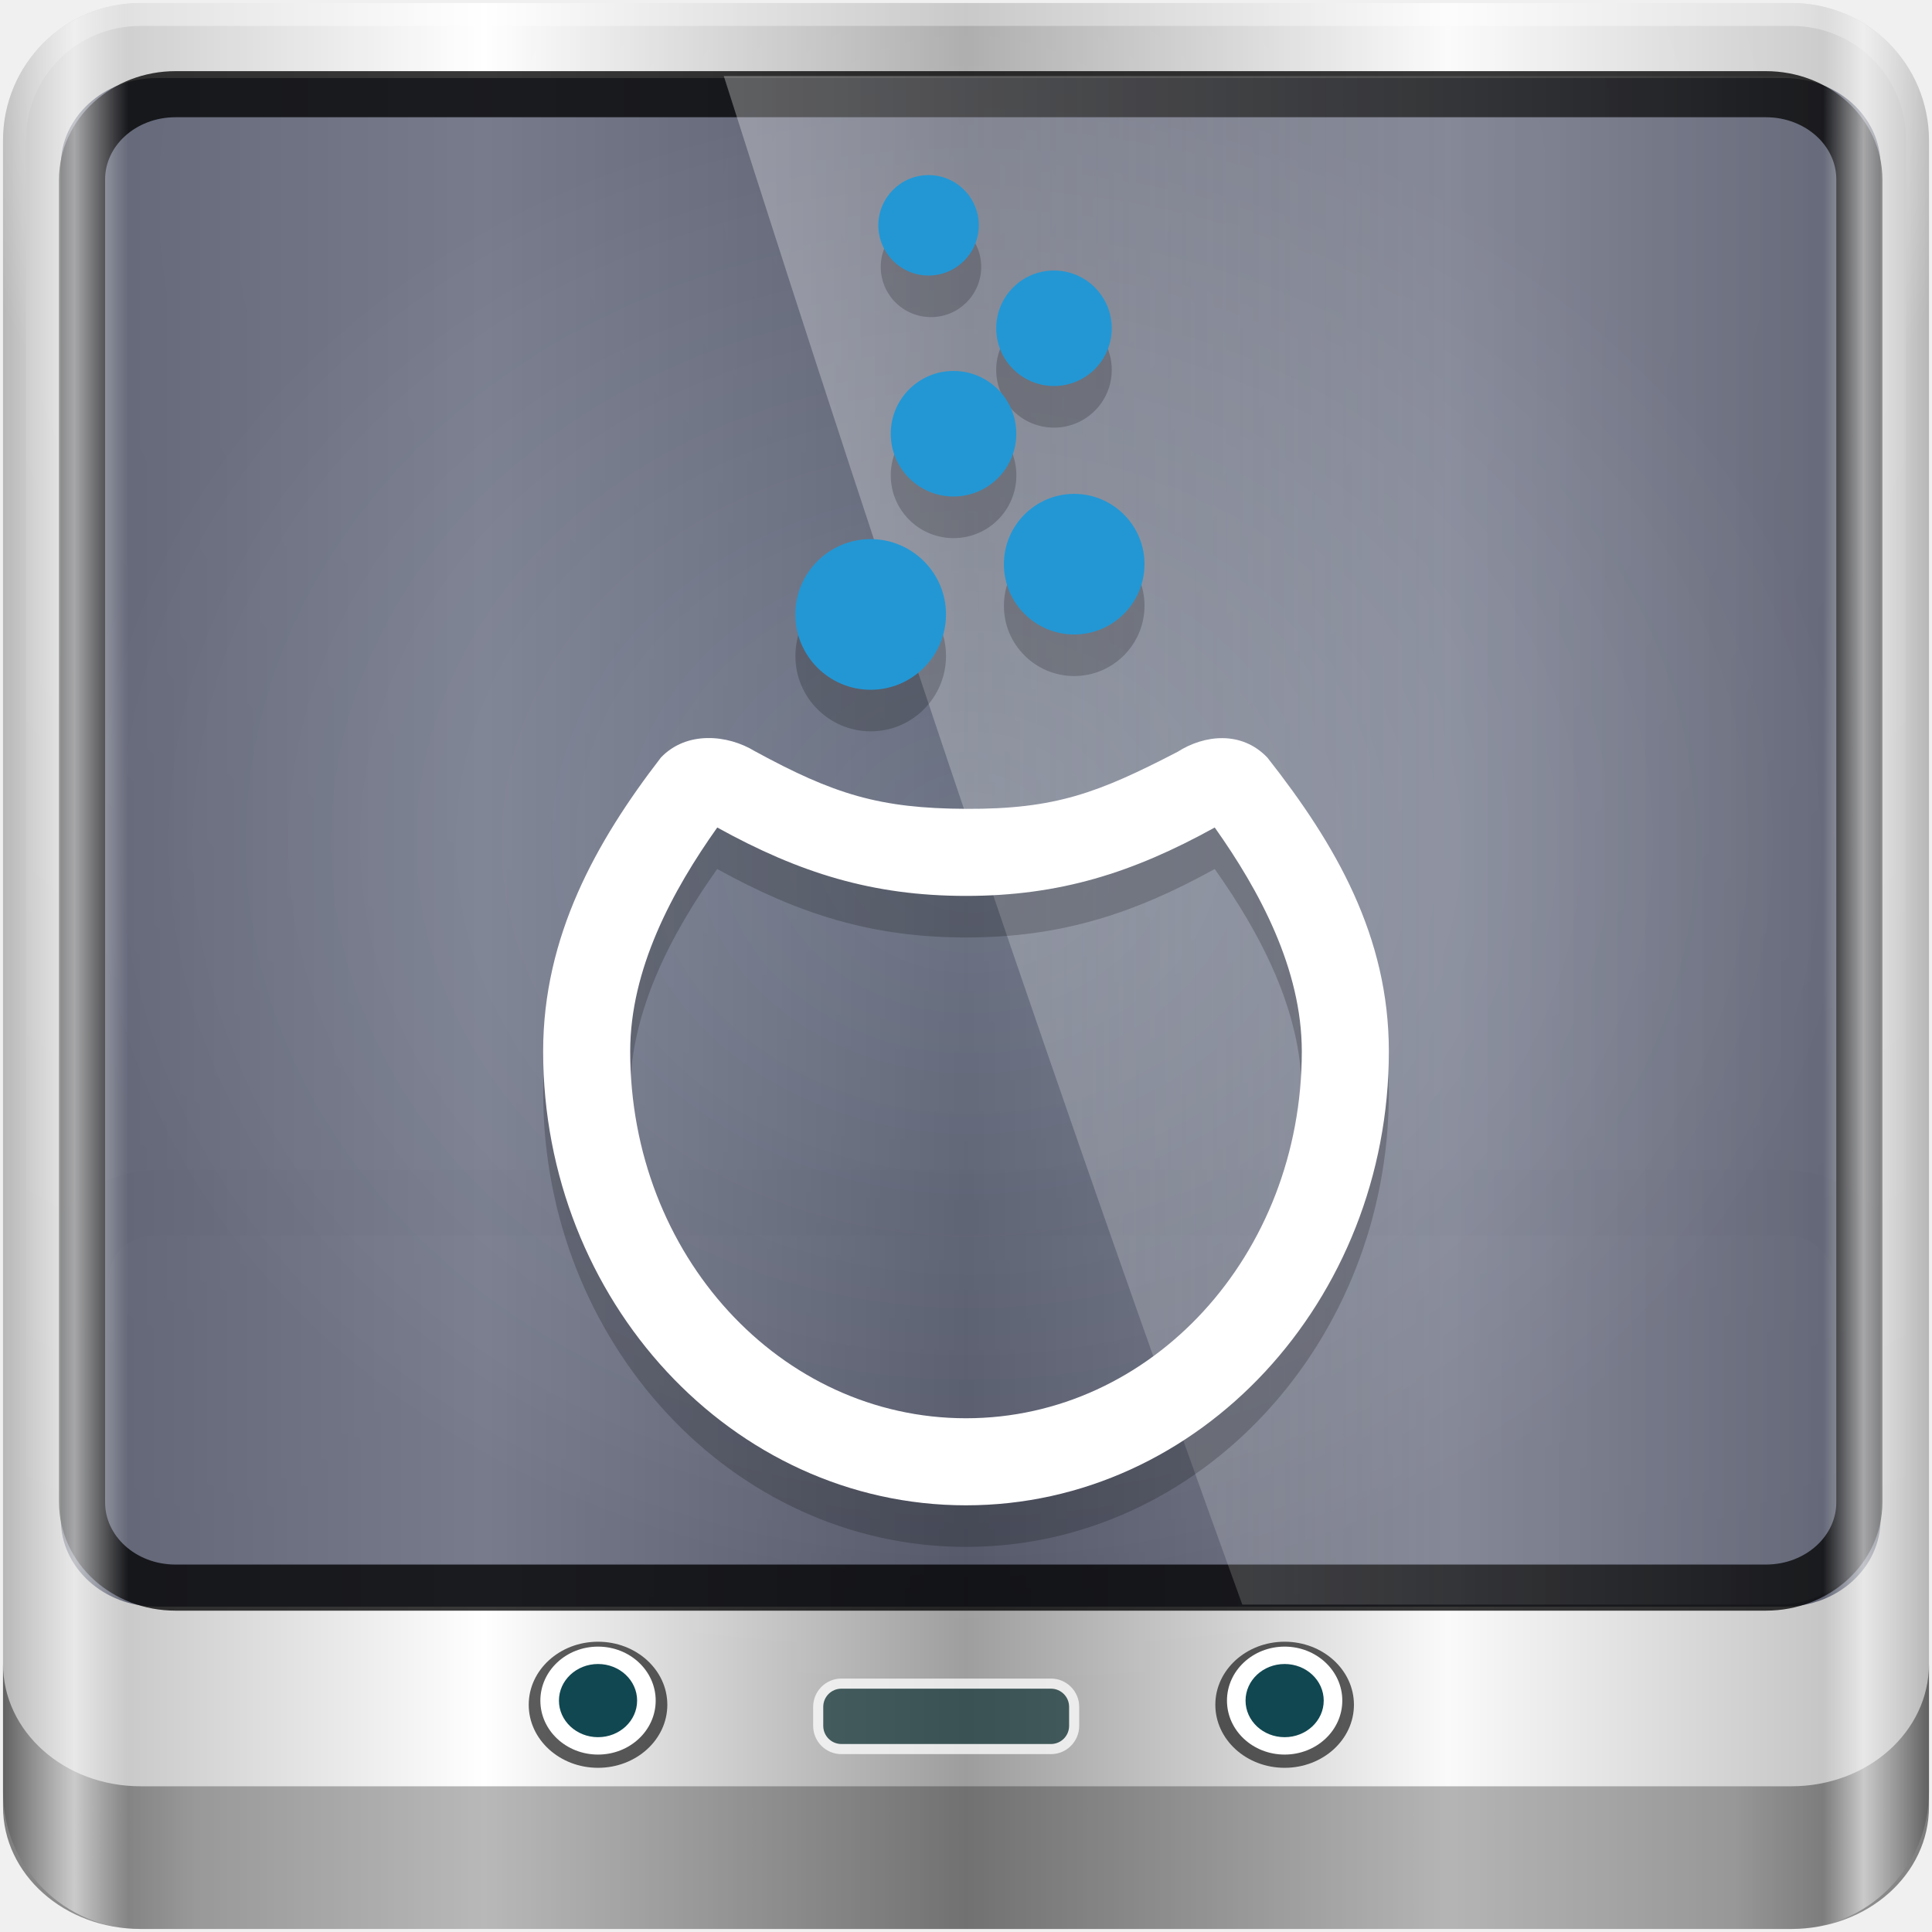
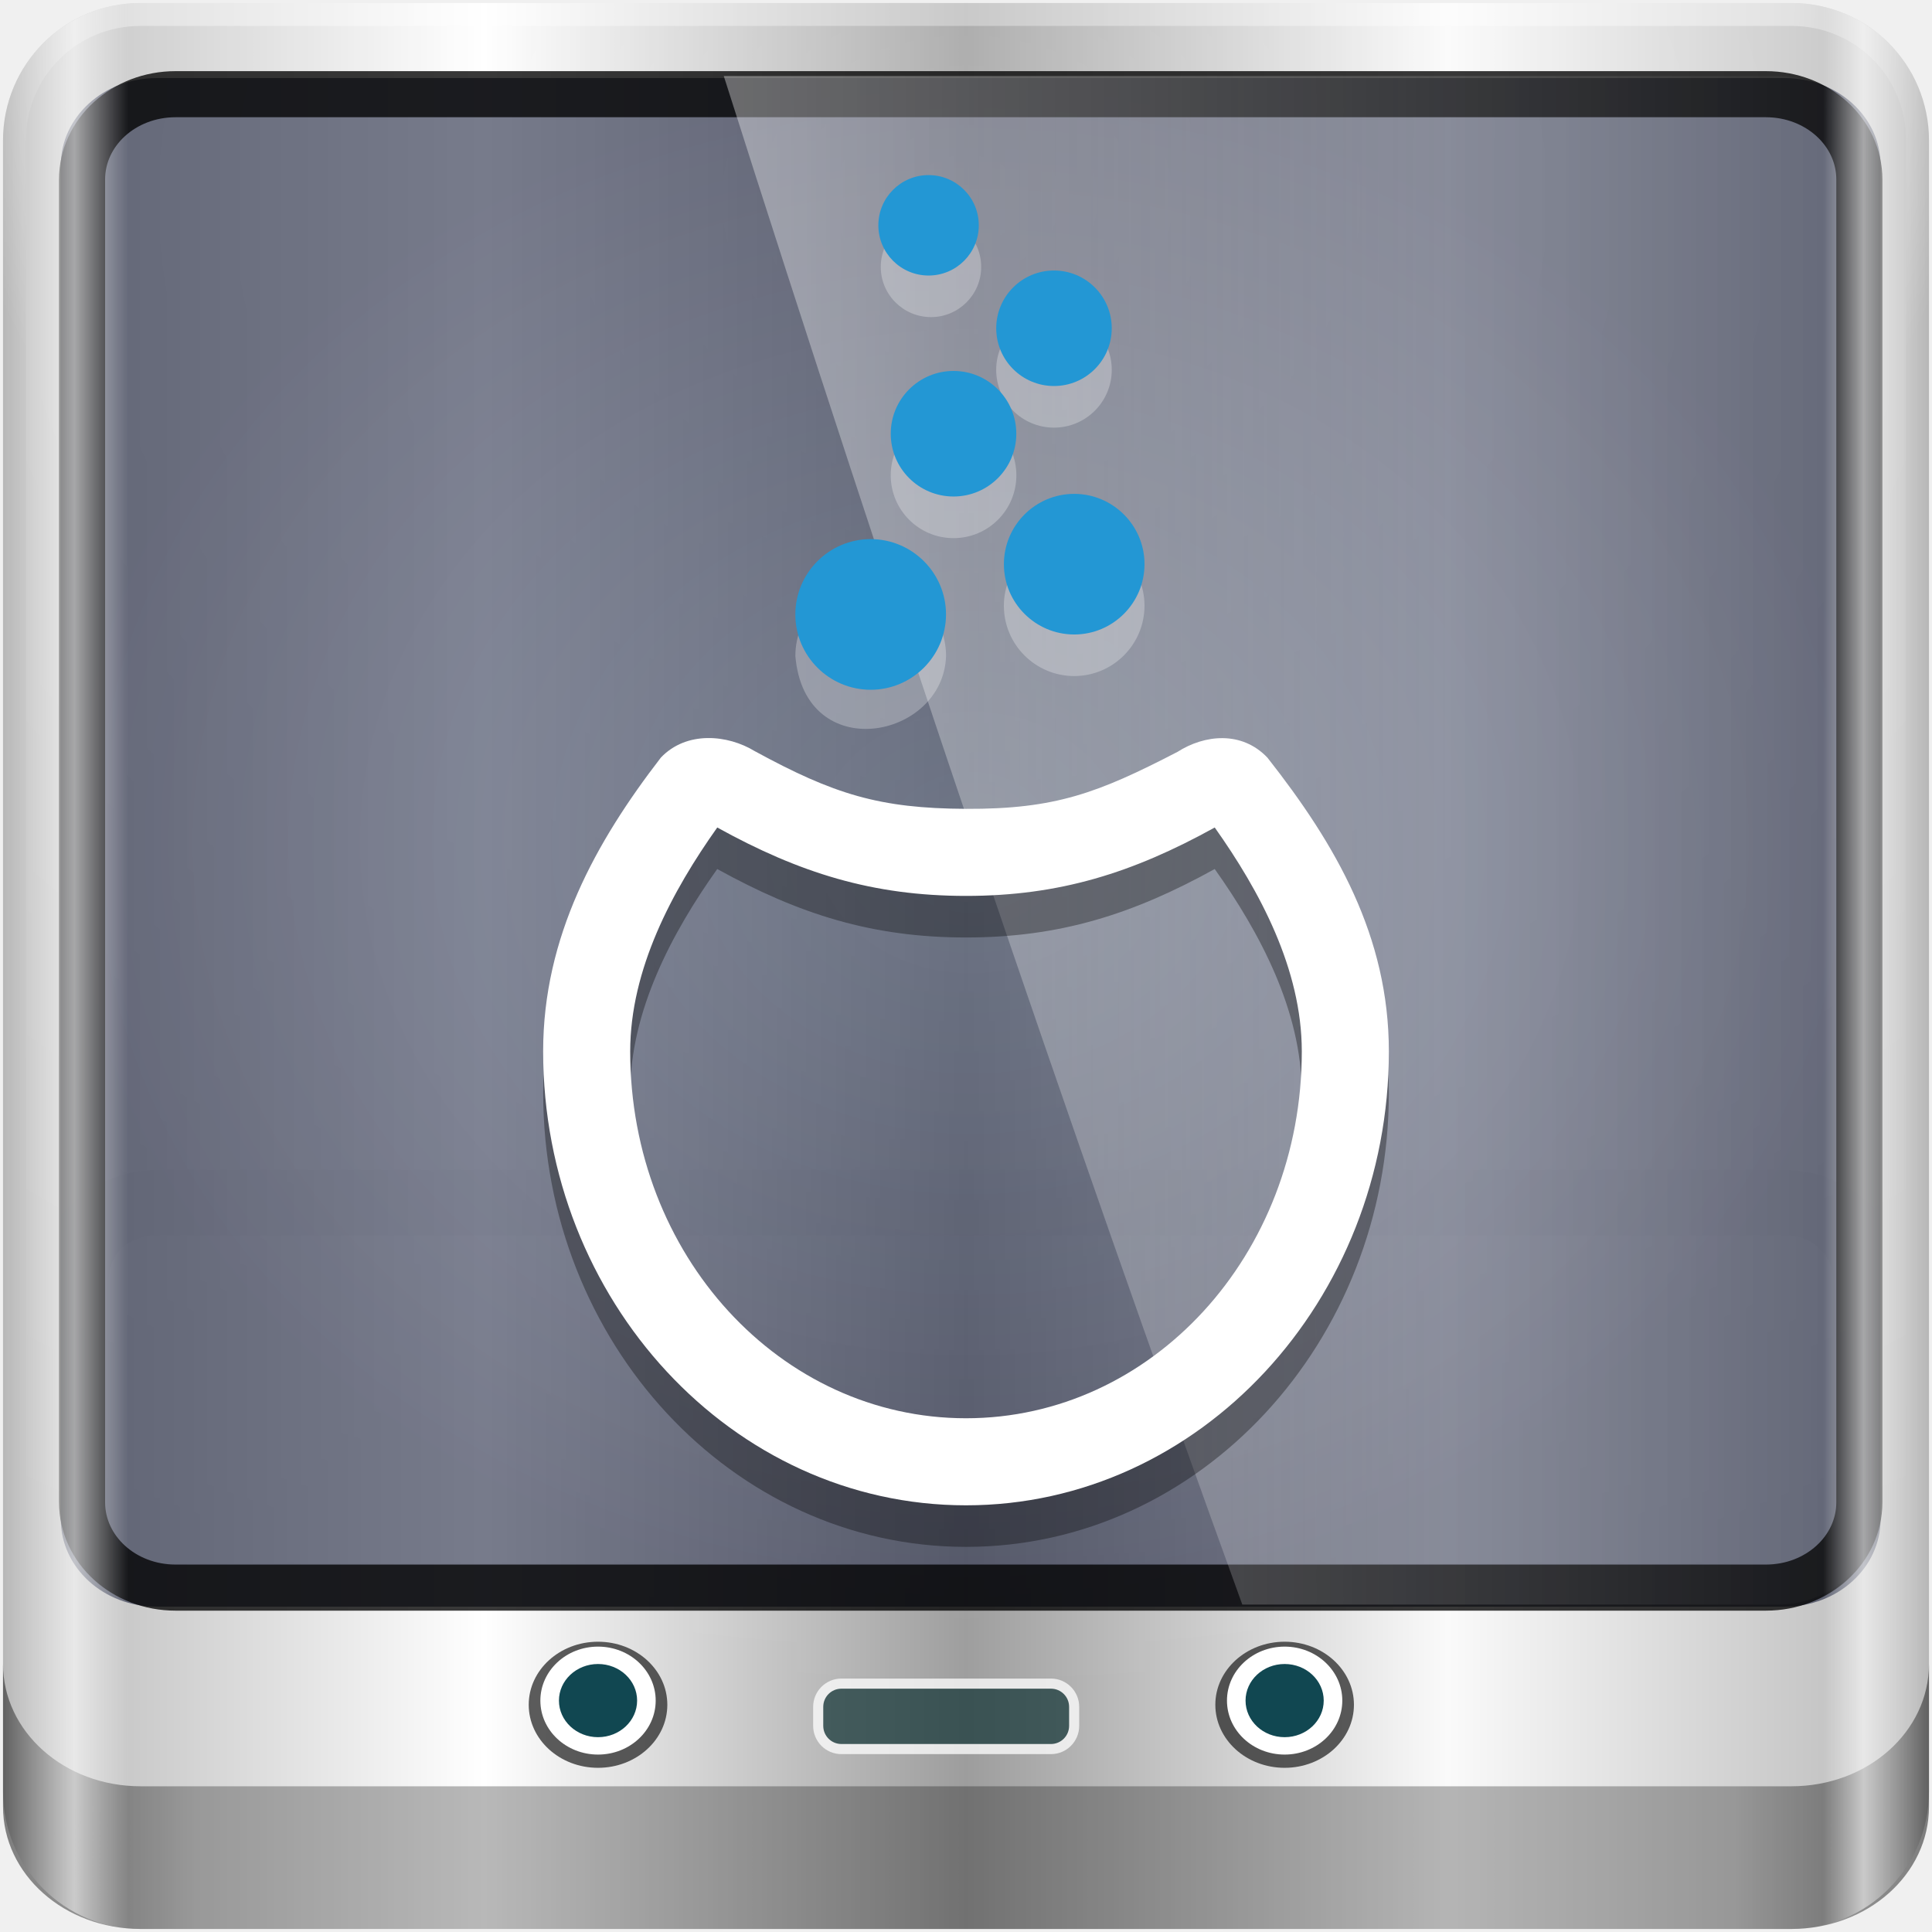
<svg xmlns="http://www.w3.org/2000/svg" xmlns:xlink="http://www.w3.org/1999/xlink" width="96" height="96" id="svg2" version="1.1">
  <defs id="defs4">
    <linearGradient id="linearGradient4231-30">
      <stop style="stop-color:#bccffc;stop-opacity:0.996" offset="0" id="stop4233-8" />
      <stop style="stop-color:#f6f9fe;stop-opacity:1" offset="1" id="stop4235-2" />
    </linearGradient>
    <linearGradient id="linearGradient3888-8-4-8-4-6-9-0-8-7-9-5">
      <stop style="stop-color:#ffffff;stop-opacity:1;" offset="0" id="stop3890-4-7-9-5-7-0-8-8-8-6-8" />
      <stop style="stop-color:#ffffff;stop-opacity:0;" offset="1" id="stop3892-5-8-2-8-3-3-3-06-4-4-7" />
    </linearGradient>
    <linearGradient id="linearGradient5700-9">
      <stop id="stop5702-6" offset="0" style="stop-color:#ffffff;stop-opacity:0;" />
      <stop style="stop-color:#ffffff;stop-opacity:0.851;" offset="0.037" id="stop5704-6" />
      <stop id="stop5706-4" offset="0.065" style="stop-color:#ffffff;stop-opacity:0;" />
      <stop style="stop-color:#ffffff;stop-opacity:0;" offset="0.945" id="stop5712-0" />
      <stop style="stop-color:#ffffff;stop-opacity:0.851;" offset="0.966" id="stop5710-1" />
      <stop id="stop5708-7" offset="1" style="stop-color:#ffffff;stop-opacity:0;" />
    </linearGradient>
    <linearGradient id="linearGradient4142-7">
      <stop id="stop4144-6" offset="0" style="stop-color:#0a47d6;stop-opacity:0.996" />
      <stop id="stop4146-6" offset="1" style="stop-color:#296aed;stop-opacity:1" />
    </linearGradient>
    <linearGradient id="linearGradient3888-8-4-8-6-7">
      <stop style="stop-color:#ffffff;stop-opacity:1;" offset="0" id="stop3890-4-7-9-7-0" />
      <stop style="stop-color:#ffffff;stop-opacity:0;" offset="1" id="stop3892-5-8-2-7-0" />
    </linearGradient>
    <linearGradient id="linearGradient4091-0-3-0-7-0">
      <stop style="stop-color:#ffffff;stop-opacity:1;" offset="0" id="stop4093-3-6-4-2-5" />
      <stop id="stop4099-6-1-8-3-2" offset="0.8" style="stop-color:#ffffff;stop-opacity:1;" />
      <stop style="stop-color:#ffffff;stop-opacity:0;" offset="1" id="stop4095-1-0-7-9-7" />
    </linearGradient>
    <linearGradient id="linearGradient3832-0-6-1-1-0">
      <stop style="stop-color:#000000;stop-opacity:1;" offset="0" id="stop3834-6-3-7-1-2" />
      <stop id="stop3872-2-4-7" offset="0.1" style="stop-color:#000000;stop-opacity:0.588;" />
      <stop style="stop-color:#000000;stop-opacity:0.588;" offset="0.9" id="stop3844-6-2-7-6-3" />
      <stop style="stop-color:#000000;stop-opacity:1;" offset="1" id="stop3836-5-0-2-9-1" />
    </linearGradient>
    <linearGradient xlink:href="#linearGradient6139-0-0" id="linearGradient15935" gradientUnits="userSpaceOnUse" gradientTransform="matrix(1.139286,0,0,1.139285,-12.50389,-39.00097)" x1="6" y1="47" x2="90" y2="47" />
    <linearGradient id="linearGradient6139-0-0">
      <stop id="stop6141-2-9" offset="0" style="stop-color:#b7b7b7;stop-opacity:1;" />
      <stop style="stop-color:#ffffff;stop-opacity:1;" offset="0.25" id="stop6151-0-8" />
      <stop style="stop-color:#9d9d9d;stop-opacity:1;" offset="0.5" id="stop6147-1-4" />
      <stop id="stop6149-4-9" offset="0.75" style="stop-color:#fafafa;stop-opacity:1;" />
      <stop id="stop6143-4-8" offset="1" style="stop-color:#b7b7b7;stop-opacity:1;" />
    </linearGradient>
    <linearGradient xlink:href="#linearGradient6139-0-0" id="linearGradient5187" gradientUnits="userSpaceOnUse" gradientTransform="matrix(1.139286,0,0,1.139285,-8.322075,-17.72824)" x1="6" y1="47" x2="90" y2="47" />
    <radialGradient xlink:href="#linearGradient3888-8-4-8-6-7" id="radialGradient5189" gradientUnits="userSpaceOnUse" gradientTransform="matrix(0,1.620944,-2.038285,0,160.6643,-243.0366)" cx="158" cy="6.213" fx="158" fy="6.213" r="41" />
    <radialGradient xlink:href="#linearGradient4091-0-3-0-7-0" id="radialGradient5191" gradientUnits="userSpaceOnUse" gradientTransform="matrix(-1.072173,0,0,-0.8750202,199.4643,-19.12555)" cx="48" cy="-27" fx="48" fy="-27" r="42" />
    <linearGradient xlink:href="#linearGradient3832-0-6-1-1-0" id="linearGradient5193" gradientUnits="userSpaceOnUse" gradientTransform="matrix(1,0,0,0.8890586,200,8.943174)" x1="-94" y1="82.984" x2="-10.188" y2="82.984" />
    <linearGradient xlink:href="#linearGradient4142-7" id="linearGradient5195" gradientUnits="userSpaceOnUse" gradientTransform="translate(4.181818,21.27273)" x1="-2.796" y1="8.401" x2="87.627" y2="8.401" />
    <linearGradient xlink:href="#linearGradient5700-9" id="linearGradient5197" gradientUnits="userSpaceOnUse" gradientTransform="matrix(1.139286,0,0,1.139285,-8.322074,-17.72825)" x1="6" y1="47" x2="90" y2="47" />
    <linearGradient xlink:href="#linearGradient3888-8-4-8-4-6-9-0-8-7-9-5" id="linearGradient5199" gradientUnits="userSpaceOnUse" gradientTransform="matrix(1.003444,0,0,1.004959,31.85294,29.29142)" x1="2.465" y1="0.279" x2="59.378" y2="0.279" />
    <linearGradient xlink:href="#linearGradient4231-30" id="linearGradient5201" gradientUnits="userSpaceOnUse" x1="409.571" y1="539.212" x2="409.571" y2="508.384" />
    <linearGradient xlink:href="#linearGradient3888-8-4-8-4-6-9-0-8-7-9-5-1" id="linearGradient15947" gradientUnits="userSpaceOnUse" gradientTransform="matrix(1.003444,0,0,1.004959,22.94385,21.83688)" x1="2.465" y1="0.279" x2="59.378" y2="0.279" />
    <linearGradient id="linearGradient3888-8-4-8-4-6-9-0-8-7-9-5-1">
      <stop style="stop-color:#ffffff;stop-opacity:1;" offset="0" id="stop3890-4-7-9-5-7-0-8-8-8-6-8-6" />
      <stop style="stop-color:#ffffff;stop-opacity:0;" offset="1" id="stop3892-5-8-2-8-3-3-3-06-4-4-7-4" />
    </linearGradient>
    <linearGradient xlink:href="#linearGradient5700-9-2" id="linearGradient15945" gradientUnits="userSpaceOnUse" gradientTransform="matrix(1.139286,0,0,1.139285,-17.23116,-25.18279)" x1="6" y1="47" x2="90" y2="47" />
    <linearGradient id="linearGradient5700-9-2">
      <stop id="stop5702-6-5" offset="0" style="stop-color:#ffffff;stop-opacity:0;" />
      <stop style="stop-color:#ffffff;stop-opacity:0.851;" offset="0.037" id="stop5704-6-8" />
      <stop id="stop5706-4-1" offset="0.065" style="stop-color:#ffffff;stop-opacity:0;" />
      <stop style="stop-color:#ffffff;stop-opacity:0;" offset="0.945" id="stop5712-0-6" />
      <stop style="stop-color:#ffffff;stop-opacity:0.851;" offset="0.966" id="stop5710-1-7" />
      <stop id="stop5708-7-6" offset="1" style="stop-color:#ffffff;stop-opacity:0;" />
    </linearGradient>
    <radialGradient xlink:href="#linearGradient5485" id="radialGradient5493" cx="42.415" cy="8.401" fx="42.415" fy="8.401" r="45.212" gradientTransform="matrix(1,0,0,0.8399795,-4.727272,15.16256)" gradientUnits="userSpaceOnUse" />
    <linearGradient id="linearGradient5485">
      <stop style="stop-color:#4b5670;stop-opacity:1;" offset="0" id="stop5487" />
      <stop style="stop-color:#2b304a;stop-opacity:1;" offset="1" id="stop5489" />
    </linearGradient>
    <radialGradient xlink:href="#linearGradient3888-8-4-8-6-7-1" id="radialGradient15937" gradientUnits="userSpaceOnUse" gradientTransform="matrix(0,1.620944,-2.038285,0,160.6643,-243.0366)" cx="158" cy="6.213" fx="158" fy="6.213" r="41" />
    <linearGradient id="linearGradient3888-8-4-8-6-7-1">
      <stop style="stop-color:#ffffff;stop-opacity:1;" offset="0" id="stop3890-4-7-9-7-0-0" />
      <stop style="stop-color:#ffffff;stop-opacity:0;" offset="1" id="stop3892-5-8-2-7-0-0" />
    </linearGradient>
    <radialGradient xlink:href="#linearGradient4091-0-3-0-7-0-9" id="radialGradient15939" gradientUnits="userSpaceOnUse" gradientTransform="matrix(-1.072173,0,0,-0.8750202,199.4643,-19.12555)" cx="48" cy="-27" fx="48" fy="-27" r="42" />
    <linearGradient id="linearGradient4091-0-3-0-7-0-9">
      <stop style="stop-color:#ffffff;stop-opacity:1;" offset="0" id="stop4093-3-6-4-2-5-0" />
      <stop id="stop4099-6-1-8-3-2-6" offset="0.8" style="stop-color:#ffffff;stop-opacity:1;" />
      <stop style="stop-color:#ffffff;stop-opacity:0;" offset="1" id="stop4095-1-0-7-9-7-0" />
    </linearGradient>
    <linearGradient xlink:href="#linearGradient3832-0-6-1-1-0-5" id="linearGradient15941" gradientUnits="userSpaceOnUse" gradientTransform="matrix(1,0,0,0.8890586,200,8.943174)" x1="-94" y1="82.984" x2="-10.188" y2="82.984" />
    <linearGradient id="linearGradient3832-0-6-1-1-0-5">
      <stop style="stop-color:#000000;stop-opacity:1;" offset="0" id="stop3834-6-3-7-1-2-7" />
      <stop id="stop3872-2-4-7-7" offset="0.1" style="stop-color:#000000;stop-opacity:0.588;" />
      <stop style="stop-color:#000000;stop-opacity:0.588;" offset="0.9" id="stop3844-6-2-7-6-3-7" />
      <stop style="stop-color:#000000;stop-opacity:1;" offset="1" id="stop3836-5-0-2-9-1-5" />
    </linearGradient>
    <linearGradient xlink:href="#linearGradient6139-0-0-9" id="linearGradient15935-0" gradientUnits="userSpaceOnUse" gradientTransform="matrix(1.139286,0,0,1.139285,-12.50389,-39.00097)" x1="6" y1="47" x2="90" y2="47" />
    <linearGradient id="linearGradient6139-0-0-9">
      <stop id="stop6141-2-9-3" offset="0" style="stop-color:#b7b7b7;stop-opacity:1;" />
      <stop style="stop-color:#ffffff;stop-opacity:1;" offset="0.25" id="stop6151-0-8-5" />
      <stop style="stop-color:#9d9d9d;stop-opacity:1;" offset="0.5" id="stop6147-1-4-1" />
      <stop id="stop6149-4-9-9" offset="0.75" style="stop-color:#fafafa;stop-opacity:1;" />
      <stop id="stop6143-4-8-5" offset="1" style="stop-color:#b7b7b7;stop-opacity:1;" />
    </linearGradient>
    <linearGradient y2="47" x2="90" y1="47" x1="6" gradientTransform="matrix(1.139286,0,0,1.139285,-17.23117,-25.18279)" gradientUnits="userSpaceOnUse" id="linearGradient5573" xlink:href="#linearGradient6139-0-0-9" />
    <linearGradient xlink:href="#linearGradient6139-0-0-9" id="linearGradient5750" gradientUnits="userSpaceOnUse" gradientTransform="matrix(1.139286,0,0,1.139285,-17.23117,-25.18279)" x1="6" y1="47" x2="90" y2="47" />
    <radialGradient xlink:href="#linearGradient3888-8-4-8-6-7-1" id="radialGradient5752" gradientUnits="userSpaceOnUse" gradientTransform="matrix(0,1.620944,-2.038285,0,160.6643,-243.0366)" cx="158" cy="6.213" fx="158" fy="6.213" r="41" />
    <radialGradient xlink:href="#linearGradient4091-0-3-0-7-0-9" id="radialGradient5754" gradientUnits="userSpaceOnUse" gradientTransform="matrix(-1.072173,0,0,-0.8750202,199.4643,-19.12555)" cx="48" cy="-27" fx="48" fy="-27" r="42" />
    <linearGradient xlink:href="#linearGradient3832-0-6-1-1-0-5" id="linearGradient5756" gradientUnits="userSpaceOnUse" gradientTransform="matrix(1,0,0,0.8890586,200,8.943174)" x1="-94" y1="82.984" x2="-10.188" y2="82.984" />
    <radialGradient xlink:href="#linearGradient5485" id="radialGradient5758" gradientUnits="userSpaceOnUse" gradientTransform="matrix(1,0,0,0.8399795,-4.727272,15.16256)" cx="42.415" cy="8.401" fx="42.415" fy="8.401" r="45.212" />
    <linearGradient xlink:href="#linearGradient5700-9-2" id="linearGradient5760" gradientUnits="userSpaceOnUse" gradientTransform="matrix(1.139286,0,0,1.139285,-17.23116,-25.18279)" x1="6" y1="47" x2="90" y2="47" />
    <linearGradient xlink:href="#linearGradient3888-8-4-8-4-6-9-0-8-7-9-5-1" id="linearGradient5762" gradientUnits="userSpaceOnUse" gradientTransform="matrix(1.003444,0,0,1.004959,22.94385,21.83688)" x1="2.465" y1="0.279" x2="59.378" y2="0.279" />
  </defs>
  <g id="layer1" transform="translate(0,32)">
    <g id="g5718" transform="translate(10.54545,-12.36364)">
      <path style="fill:url(#linearGradient5750);fill-opacity:1;fill-rule:nonzero;stroke:none;display:inline" d="m 78.469,-19.486 -82.029,0 c -3.787,0 -6.836,3.049 -6.836,6.836 l 0,82.029 c 0,3.787 3.049,6.836 6.836,6.836 l 82.029,0 c 3.787,0 6.836,-3.049 6.836,-6.836 l 0,-82.029 c 0,-3.787 -3.049,-6.836 -6.836,-6.836 z" id="rect4251-1" />
      <g id="g3272" transform="matrix(1.139286,0,0,1.139285,-131.1597,-24.61315)">
        <path id="path3400-6" d="m 112,5.5 c -2.787,0 -5,2.213 -5,5 l 0,20.719 0,7 0,38.594 c 1.071,1.629 2.897,2.719 5,2.719 l 4,0 64,0 4,0 c 2.103,0 3.929,-1.09 5,-2.719 l 0,-38.594 0,-7 L 189,10.5 c 0,-2.787 -2.213,-5 -5,-5 z" style="opacity:0.2;fill:url(#radialGradient5752);fill-opacity:1;fill-rule:nonzero;stroke:none;display:inline" />
        <path id="path4236-5" d="m 112,4.5 c -3.324,0 -6,2.676 -6,6 l 0,15 1,0 0,-15 c 0,-2.787 2.213,-5 5,-5 l 72,0 c 2.787,0 5,2.213 5,5 l 0,15 1,0 0,-15 c 0,-3.324 -2.676,-6 -6,-6 l -72,0 z" style="opacity:0.45;fill:url(#radialGradient5754);fill-opacity:1;fill-rule:nonzero;stroke:none;display:inline" />
        <path style="opacity:0.47;fill:url(#linearGradient5756);fill-opacity:1;fill-rule:nonzero;stroke:none" d="m 106,76.942 0,0.889 0,0.889 0,0.889 0,1.778 0,1.778 c 0,2.955 2.676,5.334 6,5.334 l 72,0 c 3.324,0 6,-2.379 6,-5.334 l 0,-1.778 0,-1.778 0,-0.889 0,-0.889 0,-0.889 c 0,2.955 -2.676,5.334 -6,5.334 l -72,0 c -3.324,0 -6,-2.379 -6,-5.334 z" id="path4242-5" />
      </g>
      <g transform="matrix(0.9896117,0,0,1.055571,-13.6329,-16.91645)" id="g4021">
        <path style="opacity:0.71;fill:#1c1c1c;fill-opacity:1;fill-rule:nonzero;stroke:none" id="path4002" d="m 73.164,79.209 a 2.791,2.791 0 0 1 -2.791,2.791 2.791,2.791 0 0 1 -2.791,-2.791 2.791,2.791 0 0 1 2.791,-2.791 2.791,2.791 0 0 1 2.791,2.791 z" transform="matrix(1.246744,0,0,1.063382,-54.58966,-6.556752)" />
        <path transform="matrix(1.037387,0,0,0.9104175,-39.85655,5.362906)" d="m 73.164,79.209 a 2.791,2.791 0 0 1 -2.791,2.791 2.791,2.791 0 0 1 -2.791,-2.791 2.791,2.791 0 0 1 2.791,-2.791 2.791,2.791 0 0 1 2.791,2.791 z" id="path3854" style="fill:#ffffff;fill-opacity:1;fill-rule:nonzero;stroke:none" />
        <path style="fill:#114751;fill-opacity:1;fill-rule:nonzero;stroke:none" id="path3856" d="m 73.164,79.209 a 2.791,2.791 0 0 1 -2.791,2.791 2.791,2.791 0 0 1 -2.791,-2.791 2.791,2.791 0 0 1 2.791,-2.791 2.791,2.791 0 0 1 2.791,2.791 z" transform="matrix(0.7031674,0,0,0.6171042,-16.33646,28.59595)" />
        <path transform="matrix(1.246744,0,0,1.063382,-20.11442,-6.556752)" d="m 73.164,79.209 a 2.791,2.791 0 0 1 -2.791,2.791 2.791,2.791 0 0 1 -2.791,-2.791 2.791,2.791 0 0 1 2.791,-2.791 2.791,2.791 0 0 1 2.791,2.791 z" id="path4170" style="opacity:0.71;fill:#1c1c1c;fill-opacity:1;fill-rule:nonzero;stroke:none" />
        <path style="fill:#ffffff;fill-opacity:1;fill-rule:nonzero;stroke:none" id="path4172" d="m 73.164,79.209 a 2.791,2.791 0 0 1 -2.791,2.791 2.791,2.791 0 0 1 -2.791,-2.791 2.791,2.791 0 0 1 2.791,-2.791 2.791,2.791 0 0 1 2.791,2.791 z" transform="matrix(1.037387,0,0,0.9104175,-5.38131,5.362906)" />
        <path transform="matrix(0.7031674,0,0,0.6171042,18.13878,28.59595)" d="m 73.164,79.209 a 2.791,2.791 0 0 1 -2.791,2.791 2.791,2.791 0 0 1 -2.791,-2.791 2.791,2.791 0 0 1 2.791,-2.791 2.791,2.791 0 0 1 2.791,2.791 z" id="path4174" style="fill:#114751;fill-opacity:1;fill-rule:nonzero;stroke:none" />
        <rect style="opacity:0.751;fill:#0c2f31;fill-opacity:0.905;stroke:#ffffff;stroke-width:0.5;stroke-miterlimit:4;stroke-opacity:1;stroke-dasharray:none" id="rect4176" width="12.674" height="3.236" x="40.449" y="83.596" transform="matrix(1.013978,0,0,0.9520528,3.18862,-2.910642)" rx="1.148" ry="1.148" />
      </g>
      <path style="font-size:medium;font-style:normal;font-variant:normal;font-weight:normal;font-stretch:normal;text-indent:0;text-align:start;text-decoration:none;line-height:normal;letter-spacing:normal;word-spacing:normal;text-transform:none;direction:ltr;block-progression:tb;writing-mode:lr-tb;text-anchor:start;baseline-shift:baseline;opacity:0.02;color:#000000;fill:#000000;fill-opacity:1;fill-rule:nonzero;stroke:none;stroke-width:6;marker:none;visibility:visible;display:inline;overflow:visible;enable-background:accumulate;font-family:Sans;-inkscape-font-specification:Sans" d="m -2.765,38.495 c -1.885,0 -3.649,0.918 -4.759,2.272 l 0,15.089 c 0,2.404 2.123,4.34 4.759,4.34 l 80.905,0 c 2.637,0 4.759,-1.936 4.759,-4.34 l 0,-15.089 C 81.79,39.413 80.025,38.495 78.14,38.495 l -80.905,0 z m 0,3.255 80.905,0 c 1.359,0 2.38,0.93 2.38,2.17 l 0,11.936 c 0,1.24 -1.02,2.17 -2.38,2.17 l -80.905,0 c -1.359,0 -2.38,-0.93 -2.38,-2.17 l 0,-11.936 c 0,-1.24 1.02,-2.17 2.38,-2.17 z" id="path4972" />
      <path style="opacity:0.64;color:#000000;fill:url(#radialGradient5758);fill-opacity:1;fill-rule:nonzero;stroke:none;stroke-width:2;marker:none;visibility:visible;display:inline;overflow:visible;enable-background:accumulate" d="m -2.765,-15.757 80.905,0 c 2.637,0 4.759,1.936 4.759,4.34 l 0,67.273 c 0,2.404 -2.123,4.34 -4.759,4.34 l -80.905,0 c -2.637,0 -4.759,-1.936 -4.759,-4.34 l 0,-67.273 c 0,-2.404 2.123,-4.34 4.759,-4.34 z" id="path4970" />
      <path id="path4989" d="m -1.82,-14.956 79.017,0 c 2.575,0 4.648,1.891 4.648,4.24 l 0,65.727 c 0,2.349 -2.073,4.24 -4.648,4.24 l -79.017,0 c -2.575,0 -4.648,-1.891 -4.648,-4.24 l 0,-65.727 c 0,-2.349 2.073,-4.24 4.648,-4.24 z" style="color:#000000;fill:none;stroke:#000000;stroke-width:2.29;stroke-opacity:0.776;marker:none;visibility:visible;display:inline;overflow:visible;enable-background:accumulate" />
      <path id="path5696" d="m 78.469,-19.486 -82.029,0 c -3.787,0 -6.836,3.049 -6.836,6.836 l 0,82.029 c 0,3.787 3.049,6.836 6.836,6.836 l 82.029,0 c 3.787,0 6.836,-3.049 6.836,-6.836 l 0,-82.029 c 0,-3.787 -3.049,-6.836 -6.836,-6.836 z" style="opacity:0.728;fill:url(#linearGradient5760);fill-opacity:1;fill-rule:nonzero;stroke:none;display:inline" />
-       <path style="opacity:0.309;color:#000000;fill:url(#linearGradient5762);fill-opacity:1;fill-rule:nonzero;stroke:none;stroke-width:2;marker:none;visibility:visible;display:inline;overflow:visible;enable-background:accumulate" d="m 25.418,-15.86 c 8.329,26.184 16.985,51.751 25.766,75.954 l 26.584,0 c 2.637,0 4.759,-1.936 4.759,-4.34 l 0,-67.273 c 0,-2.404 -2.123,-4.34 -4.759,-4.34 l -52.35,0 z" id="path4974" />
+       <path style="opacity:0.363;color:#000000;fill:url(#linearGradient5762);fill-opacity:1;fill-rule:nonzero;stroke:none;stroke-width:2;marker:none;visibility:visible;display:inline;overflow:visible;enable-background:accumulate" d="m 25.418,-15.86 c 8.329,26.184 16.985,51.751 25.766,75.954 l 26.584,0 c 2.637,0 4.759,-1.936 4.759,-4.34 l 0,-67.273 c 0,-2.404 -2.123,-4.34 -4.759,-4.34 l -52.35,0 z" id="path4974" />
      <g id="g5421" transform="matrix(2.065592,0,0,2.065592,-12.11774,-27.45455)">
        <g transform="matrix(0.14959,0,0,0.14959,-4.8717,-68.994)" style="enable-background:new" id="g4507">
          <g transform="translate(-0.20836,7.0001)" id="g4509">
-             <path d="M 36.557,8 A 1.208,1.208 0 0 0 35.35,9.209 1.208,1.208 0 0 0 36.557,10.416 1.208,1.208 0 0 0 37.766,9.209 1.208,1.208 0 0 0 36.557,8 z m 2.961,2.295 a 1.389,1.389 0 0 0 -1.391,1.391 1.389,1.389 0 0 0 1.391,1.389 1.389,1.389 0 0 0 1.389,-1.389 1.389,1.389 0 0 0 -1.389,-1.391 z m -2.416,2.416 a 1.51,1.51 0 0 0 -1.512,1.512 1.51,1.51 0 0 0 1.512,1.51 1.51,1.51 0 0 0 1.51,-1.51 1.51,1.51 0 0 0 -1.51,-1.512 z m 2.9,2.957 c -0.933,7.67e-4 -1.691,0.762 -1.69,1.695 6.15e-4,0.931 0.759,1.688 1.691,1.688 h 0.002 c 0.933,-9.23e-4 1.69,-0.76 1.69,-1.693 -9.2e-4,-0.931 -0.76,-1.69 -1.693,-1.69 z m -4.896,1.088 c -0.999,0.001 -1.812,0.814 -1.81,1.815 0.001,0.998 0.814,1.81 1.812,1.81 h 0.002 c 0.999,-0.001 1.81,-0.814 1.81,-1.815 -0.001,-0.998 -0.815,-1.81 -1.815,-1.81 z m -3.928,4.787 c -0.406,0.007 -0.809,0.146 -1.119,0.471 -1.563,2.026 -2.83,4.305 -2.83,7.066 0,5.985 4.541,10.92 10.172,10.92 5.631,0 10.172,-4.935 10.172,-10.92 0,-2.762 -1.27,-4.968 -2.922,-7.066 -0.619,-0.65 -1.513,-0.555 -2.164,-0.139 -1.905,0.986 -2.933,1.381 -5.086,1.371 -2.083,-0.009 -3.177,-0.35 -5.082,-1.389 -0.325,-0.199 -0.735,-0.322 -1.141,-0.314 z m 0.238,2.15 c 1.974,1.092 3.736,1.647 5.984,1.647 2.25,0 4.009,-0.555 5.984,-1.647 1.078,1.52 2.094,3.406 2.094,5.387 0,4.907 -3.616,8.826 -8.078,8.826 -4.462,0 -8.078,-3.919 -8.078,-8.826 0,-1.978 1.014,-3.866 2.094,-5.387 z" transform="matrix(6.6847,0,0,6.6847,-56.804,460.89)" id="path4511" style="opacity:0.2" />
+             <path d="m 31.178,21.543 c -0.406,0.007 -0.809,0.146 -1.119,0.471 -1.563,2.026 -2.83,4.305 -2.83,7.066 0,5.985 4.541,10.92 10.172,10.92 5.631,0 10.172,-4.935 10.172,-10.92 0,-2.762 -1.27,-4.968 -2.922,-7.066 -0.619,-0.65 -1.513,-0.555 -2.164,-0.139 -1.905,0.986 -2.933,1.381 -5.086,1.371 -2.083,-0.009 -3.177,-0.35 -5.082,-1.389 -0.325,-0.199 -0.735,-0.322 -1.141,-0.314 z m 0.238,2.15 c 1.974,1.092 3.736,1.647 5.984,1.647 2.25,0 4.009,-0.555 5.984,-1.647 1.078,1.52 2.094,3.406 2.094,5.387 0,4.907 -3.616,8.826 -8.078,8.826 -4.462,0 -8.078,-3.919 -8.078,-8.826 0,-1.978 1.014,-3.866 2.094,-5.387 z" transform="matrix(6.6847,0,0,6.6847,-56.804,460.89)" id="path4511" style="opacity:0.339" />
+             <path style="opacity:0.274;fill:#ffffff;fill-opacity:1" id="path933" transform="matrix(6.6847,0,0,6.6847,-56.804,460.89)" d="m 36.557,8 c -0.667,6.073e-4 -1.207,0.542 -1.207,1.209 6.06e-4,0.666 0.541,1.206 1.207,1.207 0.667,4.97e-4 1.208,-0.54 1.209,-1.207 C 37.766,8.541 37.225,8 36.557,8 Z m 2.961,2.295 c -0.768,-6.64e-4 -1.391,0.622 -1.391,1.391 3.86e-4,0.768 0.623,1.389 1.391,1.389 0.767,-3.86e-4 1.388,-0.622 1.389,-1.389 6.63e-4,-0.768 -0.621,-1.39 -1.389,-1.391 z m -2.416,2.416 c -0.835,-8.3e-4 -1.513,0.676 -1.512,1.512 2.21e-4,0.834 0.677,1.511 1.512,1.51 0.834,-2.21e-4 1.51,-0.676 1.51,-1.51 8.29e-4,-0.834 -0.675,-1.511 -1.51,-1.512 z m 2.9,2.957 c -0.933,7.67e-4 -1.691,0.762 -1.69,1.695 6.15e-4,0.931 0.759,1.688 1.691,1.688 h 0.002 c 0.933,-9.23e-4 1.69,-0.76 1.69,-1.693 -9.2e-4,-0.931 -0.76,-1.69 -1.693,-1.69 z m -4.896,1.088 c -0.999,0.001 -1.812,0.814 -1.81,1.815 0.224,2.649 3.564,2.001 3.625,-0.004 -0.001,-0.998 -0.815,-1.81 -1.815,-1.81 z" />
          </g>
        </g>
        <g transform="matrix(0.14959,0,0,0.14959,-4.8718,-69.994)" style="enable-background:new" id="g4190">
          <g transform="translate(-0.20836,7.0001)" id="g4192" style="fill:#2397d4">
            <path d="m 177.89,597.13 h -0.01 c -6.673,0 -12.107,-5.427 -12.114,-12.095 -0.01,-6.691 5.425,-12.125 12.104,-12.132 6.683,0 12.116,5.427 12.124,12.095 0,6.691 -5.425,12.126 -12.104,12.133 z" id="path4194" />
            <path d="m 210.61,588.24 c -6.231,0 -11.302,-5.066 -11.307,-11.292 -0.01,-6.242 5.061,-11.316 11.296,-11.321 6.239,0 11.311,5.065 11.317,11.291 0,6.242 -5.062,11.316 -11.296,11.323 h -0.01 z" id="path4196" />
            <circle transform="matrix(1.4422,0,0,1.4422,215.72,578.6)" r="7" cx="-17" cy="-15.701" id="path4198" />
            <circle transform="matrix(0.80761,0,0,0.80761,140.73,552.34)" r="11.5" cx="82.5" cy="-16.522" id="path4200-1" />
            <circle transform="matrix(0.76915,0,0,0.76915,187.19,551.3)" r="10.5" cy="-37.522" id="path4202-3" cx="0" />
          </g>
          <path d="M 143.93,615.04 C 133.48,628.59 125,643.82 125,662.28 c 0,40.006 30.358,73 68,73 37.64,0 68,-32.993 68,-73 0,-18.461 -8.489,-33.212 -19.53,-47.238 -4.14,-4.345 -10.118,-3.699 -14.469,-0.919 -12.733,6.589 -19.606,9.221 -34.001,9.156 -13.922,-0.062 -21.237,-2.336 -33.97,-9.277 -4.351,-2.659 -10.964,-3.305 -15.104,1.039 z m 9.07,11.24 c 13.198,7.298 24.969,11 40,11 15.044,0 26.795,-3.703 40,-11 7.205,10.16 14,22.758 14,36 0,32.801 -24.175,59 -54,59 -29.826,0 -54,-26.199 -54,-59 0,-13.225 6.779,-25.832 14,-36 z" style="text-indent:0;text-transform:none;block-progression:tb;color:#000000;fill:#ffffff;enable-background:accumulate" id="path4204-7" />
        </g>
      </g>
    </g>
  </g>
</svg>
